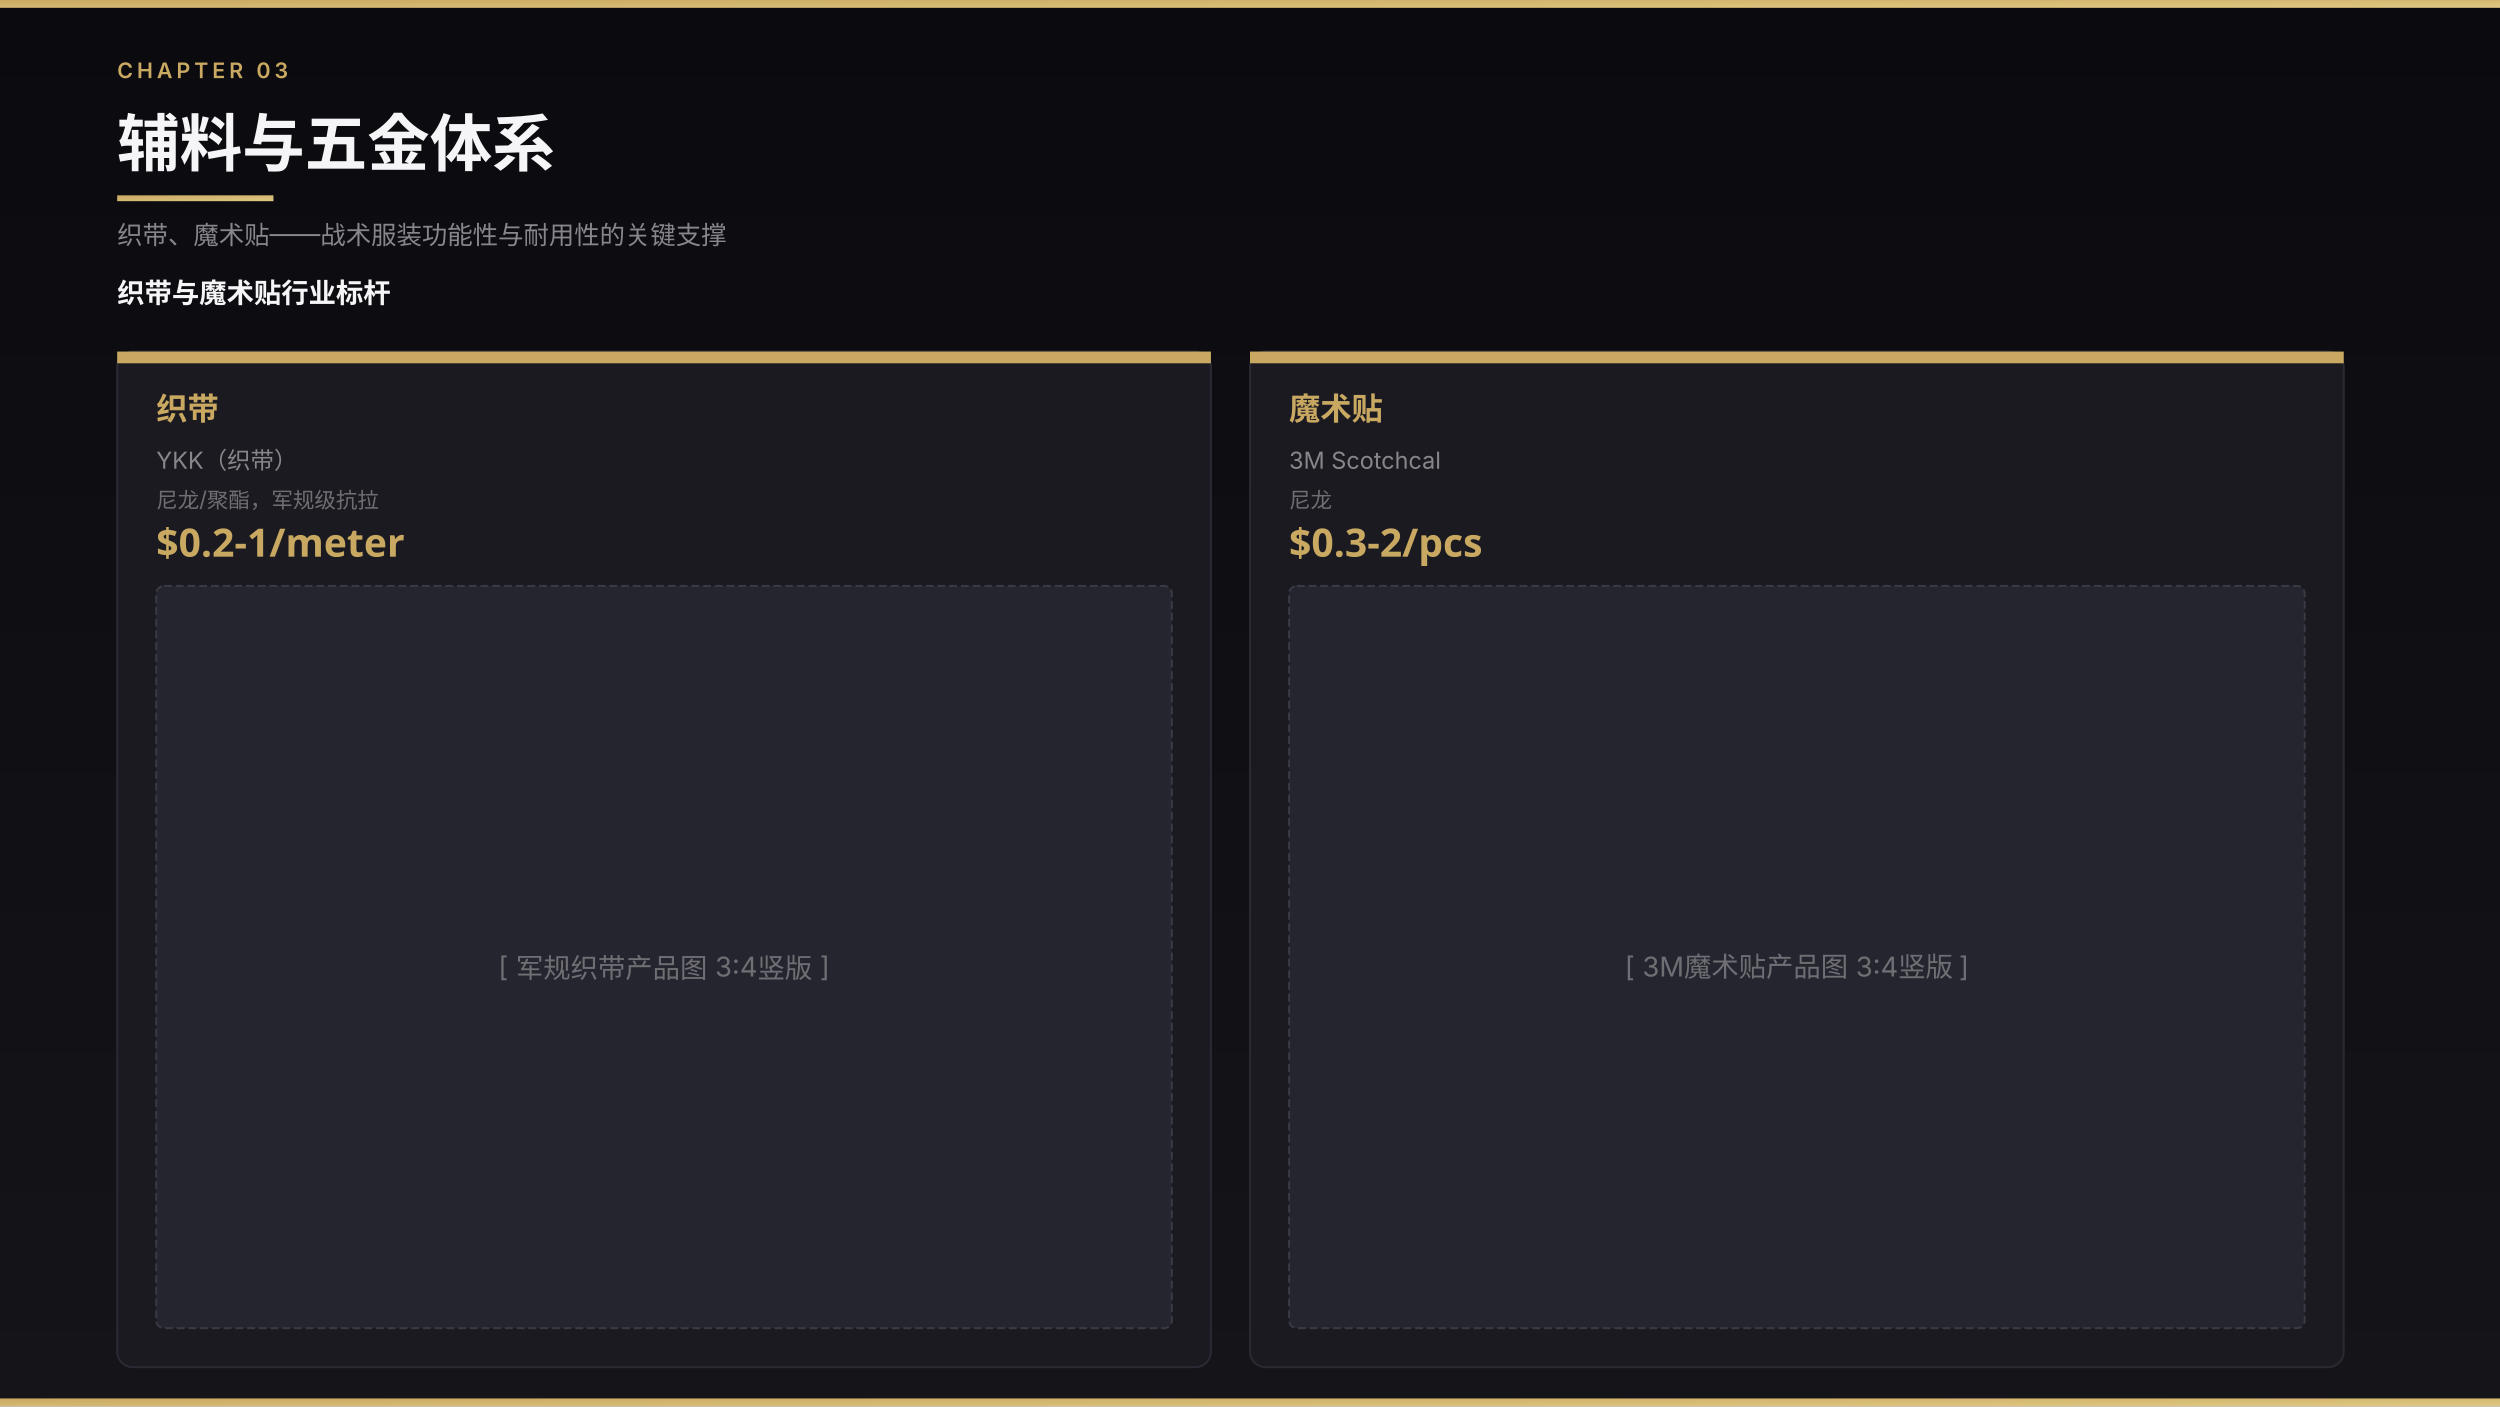
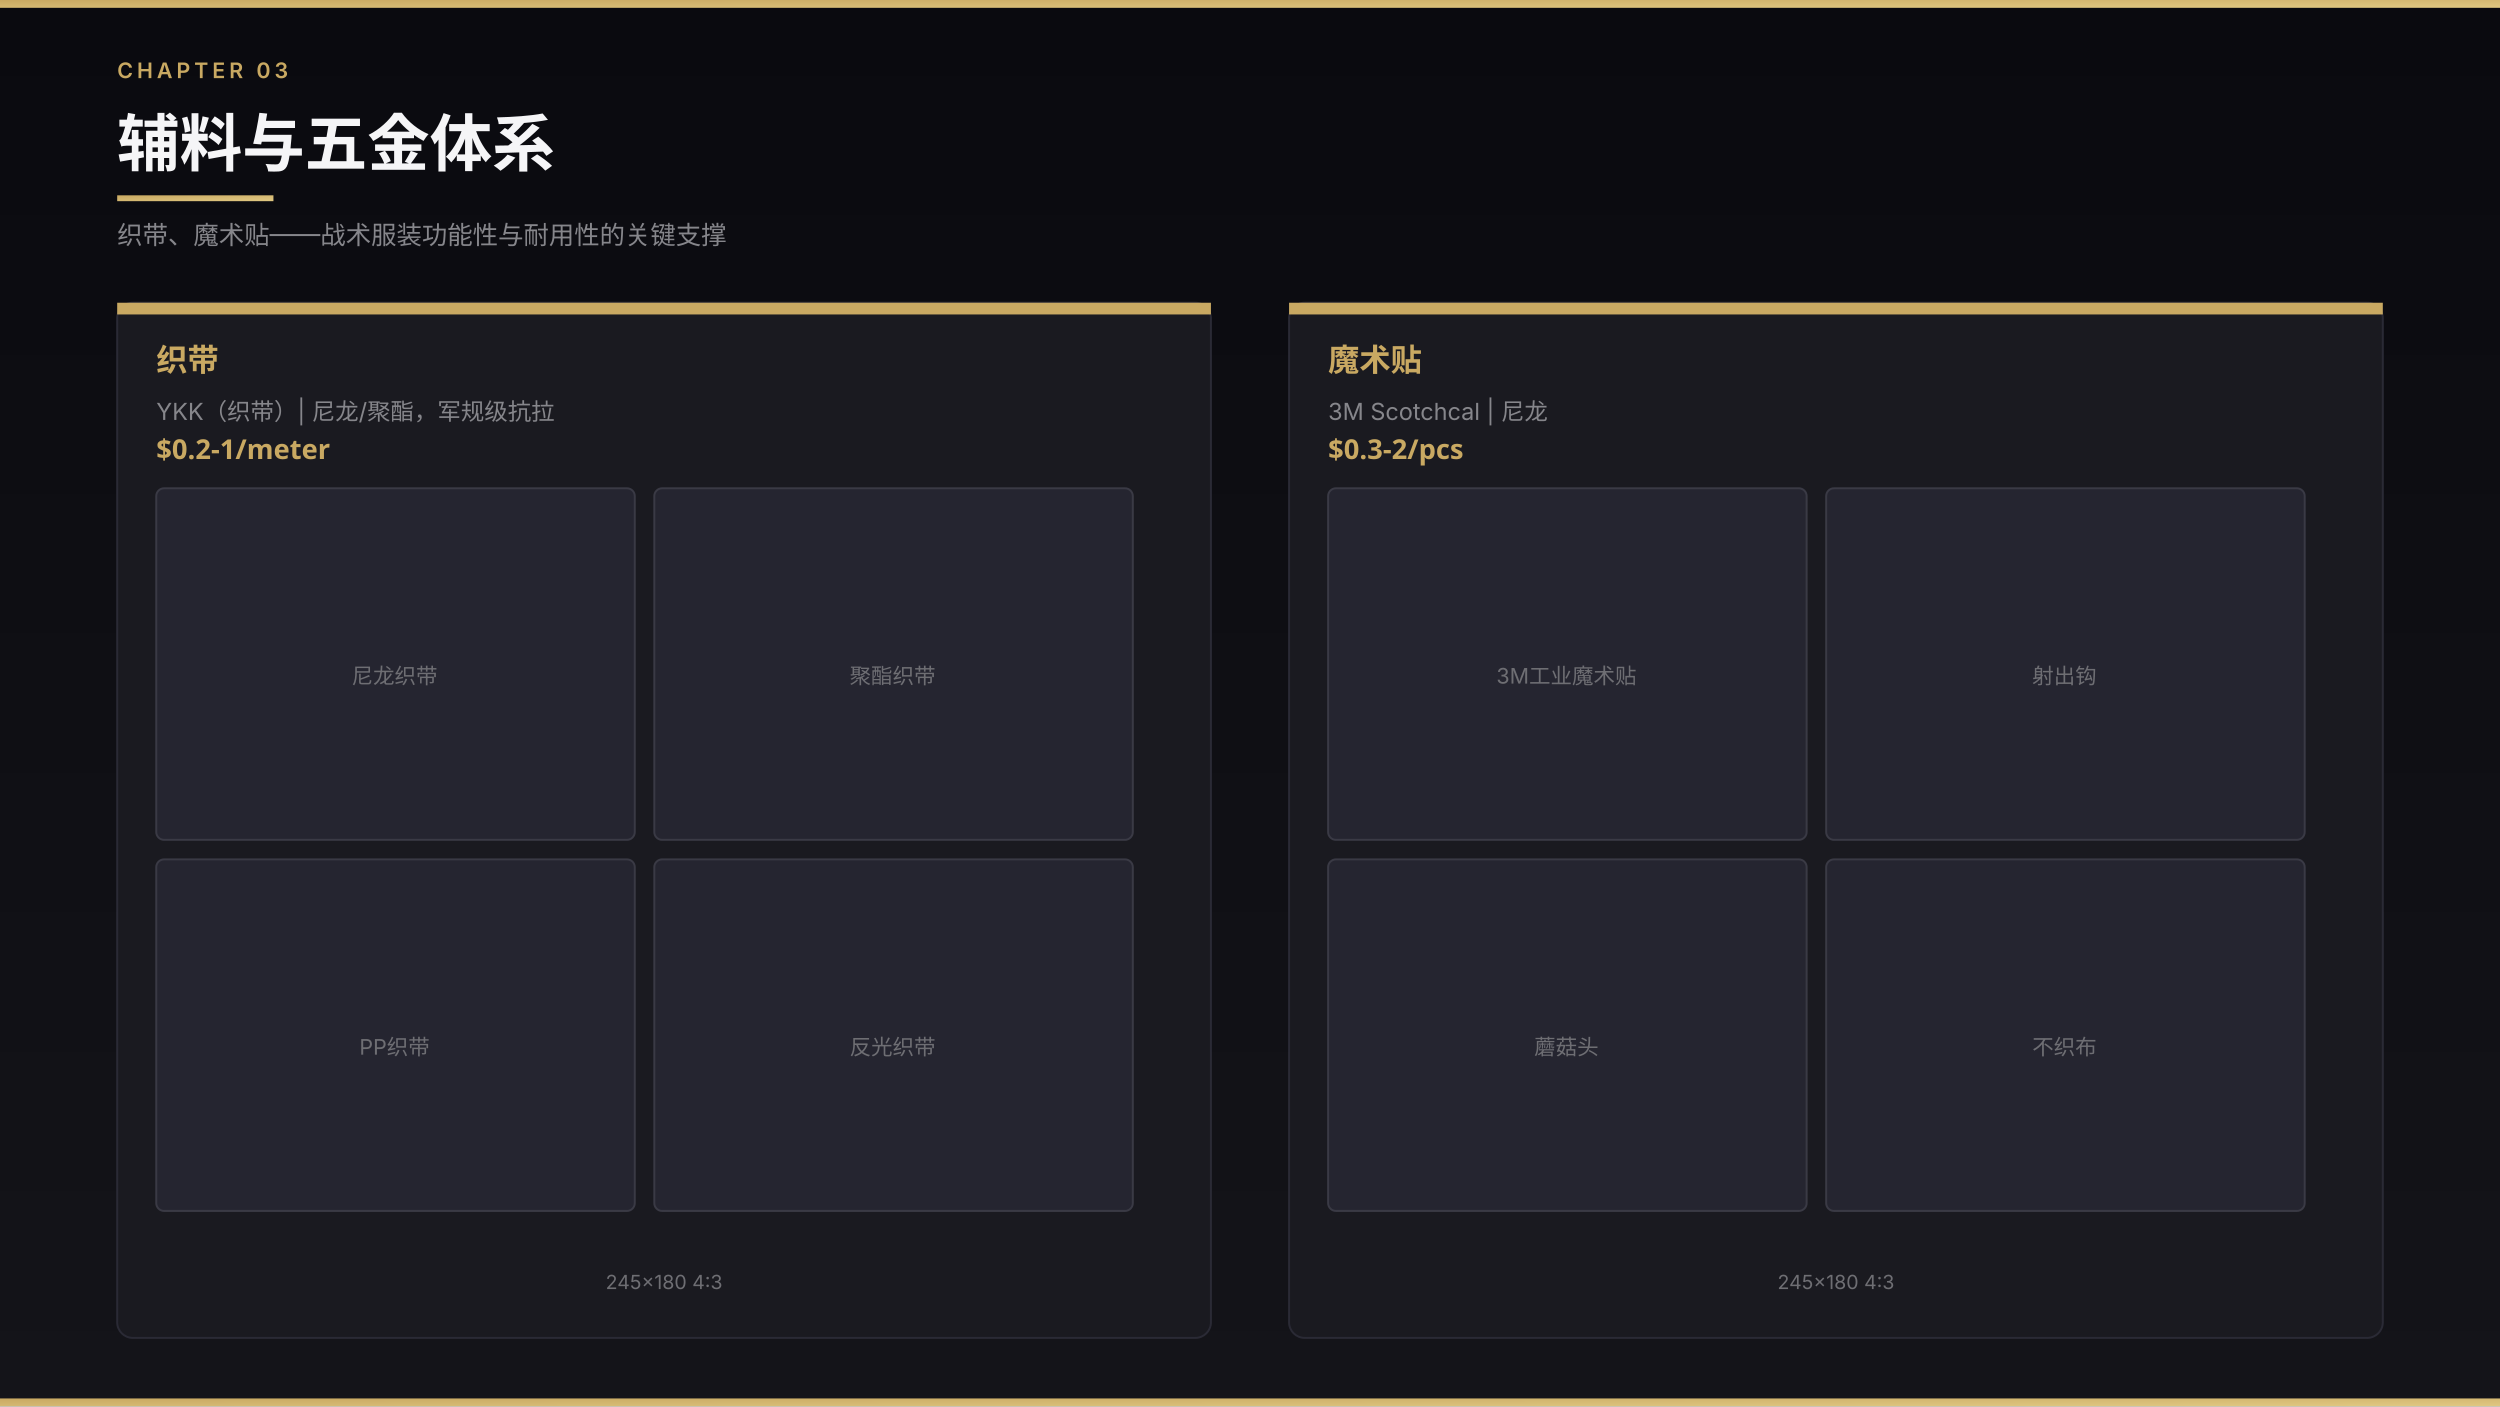
<svg xmlns="http://www.w3.org/2000/svg" viewBox="0 0 1280 720" width="1280" height="720">
  <defs>
    <linearGradient id="bgGradient" x1="0%" y1="0%" x2="0%" y2="100%">
      <stop offset="0%" stop-color="#0a0a0f" />
      <stop offset="100%" stop-color="#141419" />
    </linearGradient>
    <linearGradient id="accentGradient" x1="0%" y1="0%" x2="100%" y2="100%">
      <stop offset="0%" stop-color="#c9a962" />
      <stop offset="100%" stop-color="#e0c882" />
    </linearGradient>
  </defs>
  <rect width="1280" height="720" fill="url(#bgGradient)" />
  <rect x="0" y="0" width="1280" height="4" fill="url(#accentGradient)" />
  <g transform="translate(60, 40)">
    <text fill="#c9a962" font-family="Inter, sans-serif" font-size="11" font-weight="600" letter-spacing="2">CHAPTER 03</text>
  </g>
  <text x="60" y="85" fill="#f5f5f7" font-family="Space Grotesk, Inter, sans-serif" font-size="32" font-weight="700">辅料与五金体系</text>
  <rect x="60" y="100" width="80" height="3" fill="url(#accentGradient)" />
  <text x="60" y="125" fill="#86868b" font-family="Inter, sans-serif" font-size="13">织带、魔术贴——战术服装功能性与耐用性的关键支撑</text>
  <g transform="translate(60, 155)">
-     <text x="0" y="0" fill="#f5f5f7" font-family="Space Grotesk, sans-serif" font-size="14" font-weight="600">织带与魔术贴行业标杆</text>
-     <g transform="translate(0, 25)">
-       <rect x="0" y="0" width="560" height="520" rx="8" fill="#1a1a20" stroke="#2a2a35" />
+     <g transform="translate(0, 0)">
+       <rect x="0" y="0" width="560" height="530" rx="8" fill="#1a1a20" stroke="#2a2a35" />
      <rect x="0" y="0" width="560" height="6" fill="#c9a962" />
      <text x="20" y="35" fill="#c9a962" font-family="Space Grotesk, sans-serif" font-size="16" font-weight="600">织带</text>
-       <text x="20" y="60" fill="#86868b" font-family="Inter, sans-serif" font-size="12">YKK（织带）</text>
-       <text x="20" y="80" fill="#6e6e73" font-family="Inter, sans-serif" font-size="11">尼龙/聚酯，军规级抗拉</text>
-       <text x="20" y="105" fill="#c9a962" font-family="Space Grotesk, sans-serif" font-size="20" font-weight="700">$0.2-1/meter</text>
-       <rect x="20" y="120" width="520" height="380" rx="4" fill="#252530" stroke="#3a3a45" stroke-dasharray="4,2" />
-       <text x="280" y="320" text-anchor="middle" fill="#6e6e73" font-family="Inter, sans-serif" font-size="14">[ 军规织带产品图 3:4竖版 ]</text>
+       <text x="20" y="60" fill="#86868b" font-family="Inter, sans-serif" font-size="12">YKK（织带）| 尼龙/聚酯，军规级抗拉</text>
+       <text x="20" y="80" fill="#c9a962" font-family="Space Grotesk, sans-serif" font-size="14" font-weight="700">$0.2-1/meter</text>
+       <rect x="20" y="95" width="245" height="180" rx="4" fill="#252530" stroke="#3a3a45" />
+       <text x="142" y="195" text-anchor="middle" fill="#6e6e73" font-family="Inter, sans-serif" font-size="11">尼龙织带</text>
+       <rect x="275" y="95" width="245" height="180" rx="4" fill="#252530" stroke="#3a3a45" />
+       <text x="397" y="195" text-anchor="middle" fill="#6e6e73" font-family="Inter, sans-serif" font-size="11">聚酯织带</text>
+       <rect x="20" y="285" width="245" height="180" rx="4" fill="#252530" stroke="#3a3a45" />
+       <text x="142" y="385" text-anchor="middle" fill="#6e6e73" font-family="Inter, sans-serif" font-size="11">PP织带</text>
+       <rect x="275" y="285" width="245" height="180" rx="4" fill="#252530" stroke="#3a3a45" />
+       <text x="397" y="385" text-anchor="middle" fill="#6e6e73" font-family="Inter, sans-serif" font-size="11">反光织带</text>
+       <text x="280" y="505" text-anchor="middle" fill="#6e6e73" font-family="Inter, sans-serif" font-size="10">245×180 4:3</text>
    </g>
-     <g transform="translate(580, 25)">
-       <rect x="0" y="0" width="560" height="520" rx="8" fill="#1a1a20" stroke="#2a2a35" />
+     <g transform="translate(600, 0)">
+       <rect x="0" y="0" width="560" height="530" rx="8" fill="#1a1a20" stroke="#2a2a35" />
      <rect x="0" y="0" width="560" height="6" fill="#c9a962" />
      <text x="20" y="35" fill="#c9a962" font-family="Space Grotesk, sans-serif" font-size="16" font-weight="600">魔术贴</text>
-       <text x="20" y="60" fill="#86868b" font-family="Inter, sans-serif" font-size="12">3M Scotchcal</text>
-       <text x="20" y="80" fill="#6e6e73" font-family="Inter, sans-serif" font-size="11">尼龙</text>
-       <text x="20" y="105" fill="#c9a962" font-family="Space Grotesk, sans-serif" font-size="20" font-weight="700">$0.3-2/pcs</text>
-       <rect x="20" y="120" width="520" height="380" rx="4" fill="#252530" stroke="#3a3a45" stroke-dasharray="4,2" />
-       <text x="280" y="320" text-anchor="middle" fill="#6e6e73" font-family="Inter, sans-serif" font-size="14">[ 3M魔术贴产品图 3:4竖版 ]</text>
+       <text x="20" y="60" fill="#86868b" font-family="Inter, sans-serif" font-size="12">3M Scotchcal | 尼龙</text>
+       <text x="20" y="80" fill="#c9a962" font-family="Space Grotesk, sans-serif" font-size="14" font-weight="700">$0.3-2/pcs</text>
+       <rect x="20" y="95" width="245" height="180" rx="4" fill="#252530" stroke="#3a3a45" />
+       <text x="142" y="195" text-anchor="middle" fill="#6e6e73" font-family="Inter, sans-serif" font-size="11">3M工业魔术贴</text>
+       <rect x="275" y="95" width="245" height="180" rx="4" fill="#252530" stroke="#3a3a45" />
+       <text x="397" y="195" text-anchor="middle" fill="#6e6e73" font-family="Inter, sans-serif" font-size="11">射出钩</text>
+       <rect x="20" y="285" width="245" height="180" rx="4" fill="#252530" stroke="#3a3a45" />
+       <text x="142" y="385" text-anchor="middle" fill="#6e6e73" font-family="Inter, sans-serif" font-size="11">蘑菇头</text>
+       <rect x="275" y="285" width="245" height="180" rx="4" fill="#252530" stroke="#3a3a45" />
+       <text x="397" y="385" text-anchor="middle" fill="#6e6e73" font-family="Inter, sans-serif" font-size="11">不织布</text>
+       <text x="280" y="505" text-anchor="middle" fill="#6e6e73" font-family="Inter, sans-serif" font-size="10">245×180 4:3</text>
    </g>
  </g>
  <rect x="0" y="716" width="1280" height="4" fill="url(#accentGradient)" />
</svg>
